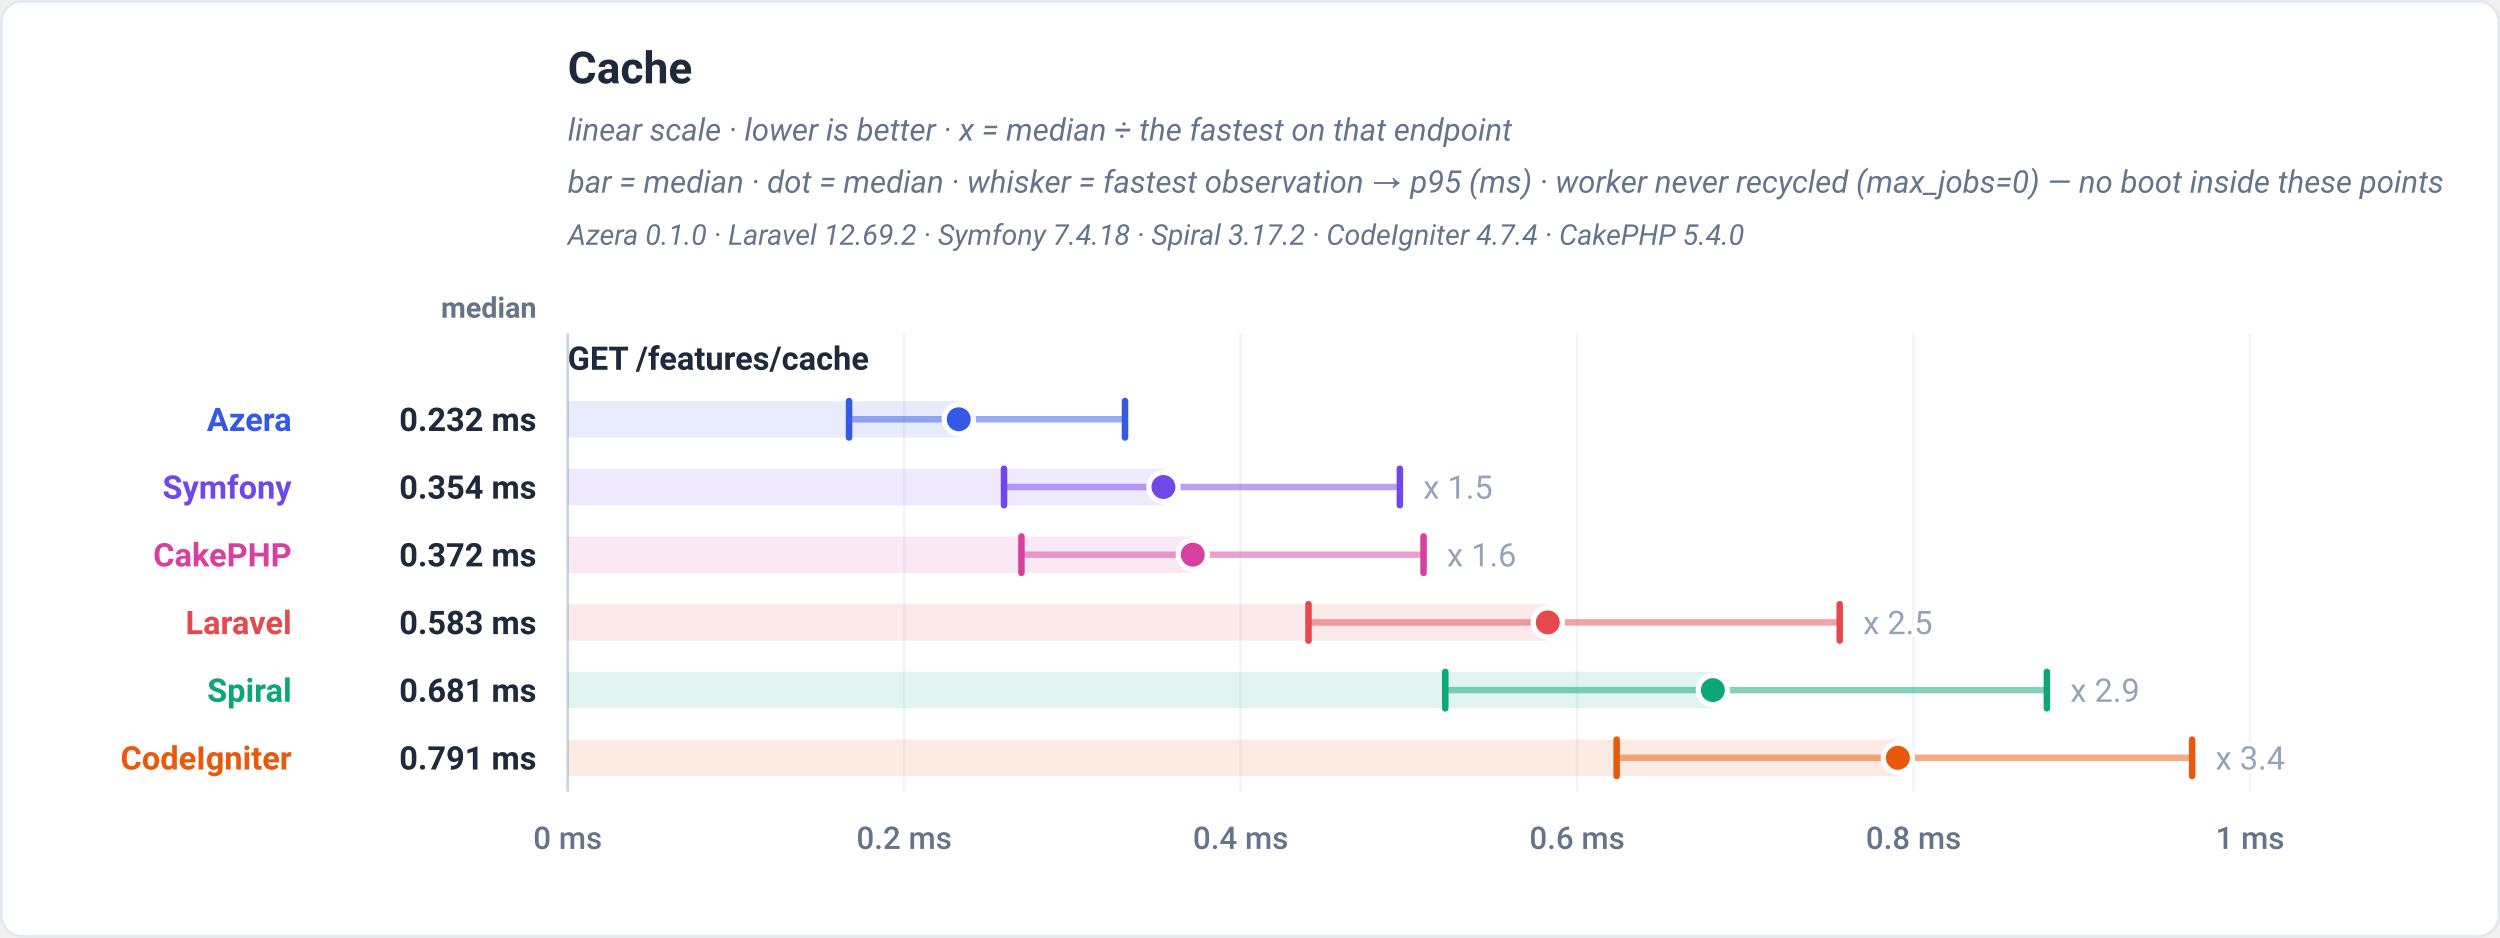
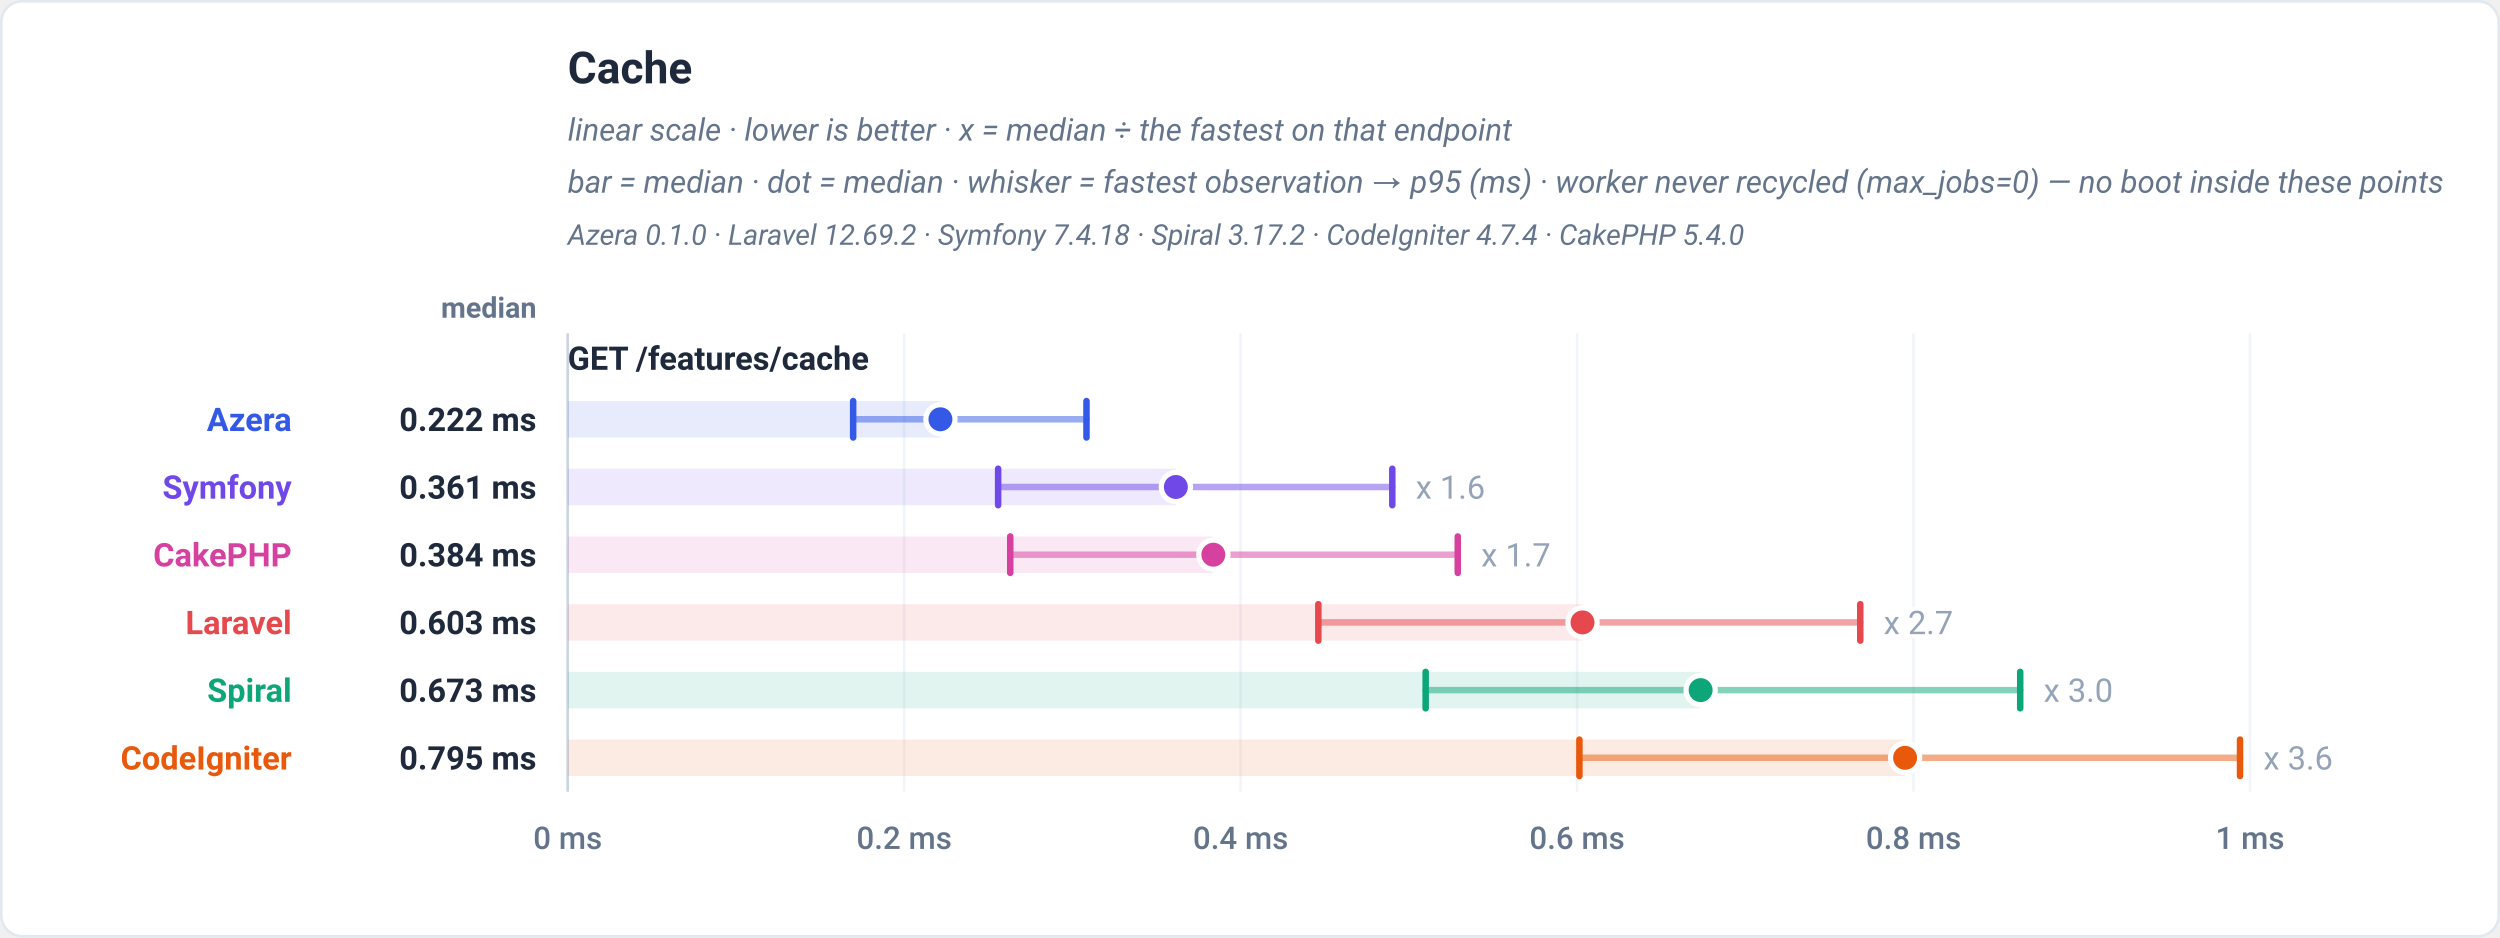
<svg xmlns="http://www.w3.org/2000/svg" viewBox="0 0 960 360" width="960" height="360" role="img" font-family="-apple-system,BlinkMacSystemFont,'Segoe UI',Roboto,Helvetica,Arial,sans-serif">
  <rect x="0.5" y="0.5" width="959" height="359" rx="8" fill="#ffffff" stroke="#e2e8f0" />
  <text x="218" y="32" font-family="-apple-system,BlinkMacSystemFont,'Segoe UI',Roboto,Helvetica,Arial,sans-serif" font-size="17" font-weight="700" fill="#1e293b" text-anchor="start">Cache</text>
  <text x="218" y="54" font-family="-apple-system,BlinkMacSystemFont,'Segoe UI',Roboto,Helvetica,Arial,sans-serif" font-size="12" font-weight="400" fill="#64748b" text-anchor="start" font-style="italic">linear scale · lower is better · x = median ÷ the fastest on that endpoint</text>
  <text x="218" y="74" font-family="-apple-system,BlinkMacSystemFont,'Segoe UI',Roboto,Helvetica,Arial,sans-serif" font-size="12" font-weight="400" fill="#64748b" text-anchor="start" font-style="italic">bar = median · dot = median · whisker = fastest observation → p95 (ms) · worker never recycled (max_jobs=0) — no boot inside these points</text>
  <text x="218" y="94" font-family="-apple-system,BlinkMacSystemFont,'Segoe UI',Roboto,Helvetica,Arial,sans-serif" font-size="11" font-weight="400" fill="#64748b" text-anchor="start" font-style="italic">Azera 0.1.0 · Laravel 12.69.2 · Symfony 7.4.18 · Spiral 3.17.2 · CodeIgniter 4.7.4 · CakePHP 5.4.0</text>
  <text x="206" y="122" font-family="-apple-system,BlinkMacSystemFont,'Segoe UI',Roboto,Helvetica,Arial,sans-serif" font-size="11" font-weight="600" fill="#64748b" text-anchor="end">median</text>
  <line x1="218" y1="128" x2="218" y2="304" stroke="#f1f5f9" stroke-width="1" />
  <text x="218" y="326" font-family="-apple-system,BlinkMacSystemFont,'Segoe UI',Roboto,Helvetica,Arial,sans-serif" font-size="12" font-weight="500" fill="#64748b" text-anchor="middle">0 ms</text>
  <line x1="347.2" y1="128" x2="347.2" y2="304" stroke="#f1f5f9" stroke-width="1" />
  <text x="347.2" y="326" font-family="-apple-system,BlinkMacSystemFont,'Segoe UI',Roboto,Helvetica,Arial,sans-serif" font-size="12" font-weight="500" fill="#64748b" text-anchor="middle">0.2 ms</text>
  <line x1="476.4" y1="128" x2="476.4" y2="304" stroke="#f1f5f9" stroke-width="1" />
  <text x="476.4" y="326" font-family="-apple-system,BlinkMacSystemFont,'Segoe UI',Roboto,Helvetica,Arial,sans-serif" font-size="12" font-weight="500" fill="#64748b" text-anchor="middle">0.4 ms</text>
  <line x1="605.6" y1="128" x2="605.6" y2="304" stroke="#f1f5f9" stroke-width="1" />
  <text x="605.6" y="326" font-family="-apple-system,BlinkMacSystemFont,'Segoe UI',Roboto,Helvetica,Arial,sans-serif" font-size="12" font-weight="500" fill="#64748b" text-anchor="middle">0.6 ms</text>
  <line x1="734.8" y1="128" x2="734.8" y2="304" stroke="#f1f5f9" stroke-width="1" />
  <text x="734.8" y="326" font-family="-apple-system,BlinkMacSystemFont,'Segoe UI',Roboto,Helvetica,Arial,sans-serif" font-size="12" font-weight="500" fill="#64748b" text-anchor="middle">0.8 ms</text>
  <line x1="864" y1="128" x2="864" y2="304" stroke="#f1f5f9" stroke-width="1" />
  <text x="864" y="326" font-family="-apple-system,BlinkMacSystemFont,'Segoe UI',Roboto,Helvetica,Arial,sans-serif" font-size="12" font-weight="500" fill="#64748b" text-anchor="middle">1 ms</text>
  <line x1="218" y1="128" x2="218" y2="304" stroke="#cbd5e1" stroke-width="1" />
  <text x="218" y="142" font-family="-apple-system,BlinkMacSystemFont,'Segoe UI',Roboto,Helvetica,Arial,sans-serif" font-size="12.5" font-weight="700" fill="#1e293b" text-anchor="start">GET /features/cache</text>
-   <rect x="218" y="154" width="150.16" height="14" fill="#3459e6" fill-opacity="0.12" />
-   <line x1="326.04" y1="161" x2="432" y2="161" stroke="#3459e6" stroke-width="2.5" stroke-linecap="round" opacity="0.5" />
-   <line x1="326.04" y1="154" x2="326.04" y2="168" stroke="#3459e6" stroke-width="2.5" stroke-linecap="round" />
-   <line x1="432" y1="154" x2="432" y2="168" stroke="#3459e6" stroke-width="2.5" stroke-linecap="round" />
-   <circle cx="368.16" cy="161" r="5.6" fill="#3459e6" stroke="#ffffff" stroke-width="2" />
+   <rect x="218" y="154" width="143.12" height="14" fill="#3459e6" fill-opacity="0.12" />
+   <line x1="327.61" y1="161" x2="417.21" y2="161" stroke="#3459e6" stroke-width="2.5" stroke-linecap="round" opacity="0.5" />
+   <line x1="327.61" y1="154" x2="327.61" y2="168" stroke="#3459e6" stroke-width="2.5" stroke-linecap="round" />
+   <line x1="417.21" y1="154" x2="417.21" y2="168" stroke="#3459e6" stroke-width="2.5" stroke-linecap="round" />
+   <circle cx="361.12" cy="161" r="5.6" fill="#3459e6" stroke="#ffffff" stroke-width="2" />
  <text x="112" y="165.5" font-family="-apple-system,BlinkMacSystemFont,'Segoe UI',Roboto,Helvetica,Arial,sans-serif" font-size="12.5" font-weight="700" fill="#3459e6" text-anchor="end">Azera</text>
-   <text x="206" y="165.5" font-family="-apple-system,BlinkMacSystemFont,'Segoe UI',Roboto,Helvetica,Arial,sans-serif" font-size="12.5" font-weight="700" fill="#1e293b" text-anchor="end">0.232 ms</text>
-   <rect x="218" y="180" width="228.76" height="14" fill="#7048e8" fill-opacity="0.12" />
-   <line x1="385.54" y1="187" x2="537.55" y2="187" stroke="#7048e8" stroke-width="2.5" stroke-linecap="round" opacity="0.5" />
-   <line x1="385.54" y1="180" x2="385.54" y2="194" stroke="#7048e8" stroke-width="2.5" stroke-linecap="round" />
-   <line x1="537.55" y1="180" x2="537.55" y2="194" stroke="#7048e8" stroke-width="2.5" stroke-linecap="round" />
-   <circle cx="446.76" cy="187" r="5.6" fill="#7048e8" stroke="#ffffff" stroke-width="2" />
-   <text x="546.55" y="191.5" font-family="-apple-system,BlinkMacSystemFont,'Segoe UI',Roboto,Helvetica,Arial,sans-serif" font-size="12.5" font-weight="400" fill="#94a3b8" text-anchor="start" stroke="#ffffff" stroke-width="3" paint-order="stroke" stroke-linejoin="round">x 1.5</text>
+   <text x="206" y="165.5" font-family="-apple-system,BlinkMacSystemFont,'Segoe UI',Roboto,Helvetica,Arial,sans-serif" font-size="12.5" font-weight="700" fill="#1e293b" text-anchor="end">0.222 ms</text>
+   <rect x="218" y="180" width="233.53" height="14" fill="#7048e8" fill-opacity="0.12" />
+   <line x1="383.28" y1="187" x2="534.64" y2="187" stroke="#7048e8" stroke-width="2.5" stroke-linecap="round" opacity="0.5" />
+   <line x1="383.28" y1="180" x2="383.28" y2="194" stroke="#7048e8" stroke-width="2.5" stroke-linecap="round" />
+   <line x1="534.64" y1="180" x2="534.64" y2="194" stroke="#7048e8" stroke-width="2.5" stroke-linecap="round" />
+   <circle cx="451.53" cy="187" r="5.6" fill="#7048e8" stroke="#ffffff" stroke-width="2" />
+   <text x="543.64" y="191.5" font-family="-apple-system,BlinkMacSystemFont,'Segoe UI',Roboto,Helvetica,Arial,sans-serif" font-size="12.5" font-weight="400" fill="#94a3b8" text-anchor="start" stroke="#ffffff" stroke-width="3" paint-order="stroke" stroke-linejoin="round">x 1.6</text>
  <text x="112" y="191.5" font-family="-apple-system,BlinkMacSystemFont,'Segoe UI',Roboto,Helvetica,Arial,sans-serif" font-size="12.5" font-weight="700" fill="#7048e8" text-anchor="end">Symfony</text>
-   <text x="206" y="191.5" font-family="-apple-system,BlinkMacSystemFont,'Segoe UI',Roboto,Helvetica,Arial,sans-serif" font-size="12.5" font-weight="700" fill="#1e293b" text-anchor="end">0.354 ms</text>
-   <rect x="218" y="206" width="240.03" height="14" fill="#d6409f" fill-opacity="0.12" />
-   <line x1="392.23" y1="213" x2="546.64" y2="213" stroke="#d6409f" stroke-width="2.5" stroke-linecap="round" opacity="0.5" />
-   <line x1="392.23" y1="206" x2="392.23" y2="220" stroke="#d6409f" stroke-width="2.5" stroke-linecap="round" />
-   <line x1="546.64" y1="206" x2="546.64" y2="220" stroke="#d6409f" stroke-width="2.5" stroke-linecap="round" />
-   <circle cx="458.03" cy="213" r="5.6" fill="#d6409f" stroke="#ffffff" stroke-width="2" />
-   <text x="555.64" y="217.5" font-family="-apple-system,BlinkMacSystemFont,'Segoe UI',Roboto,Helvetica,Arial,sans-serif" font-size="12.5" font-weight="400" fill="#94a3b8" text-anchor="start" stroke="#ffffff" stroke-width="3" paint-order="stroke" stroke-linejoin="round">x 1.6</text>
+   <text x="206" y="191.5" font-family="-apple-system,BlinkMacSystemFont,'Segoe UI',Roboto,Helvetica,Arial,sans-serif" font-size="12.5" font-weight="700" fill="#1e293b" text-anchor="end">0.361 ms</text>
+   <rect x="218" y="206" width="247.92" height="14" fill="#d6409f" fill-opacity="0.12" />
+   <line x1="387.93" y1="213" x2="559.78" y2="213" stroke="#d6409f" stroke-width="2.5" stroke-linecap="round" opacity="0.5" />
+   <line x1="387.93" y1="206" x2="387.93" y2="220" stroke="#d6409f" stroke-width="2.5" stroke-linecap="round" />
+   <line x1="559.78" y1="206" x2="559.78" y2="220" stroke="#d6409f" stroke-width="2.5" stroke-linecap="round" />
+   <circle cx="465.92" cy="213" r="5.6" fill="#d6409f" stroke="#ffffff" stroke-width="2" />
+   <text x="568.78" y="217.5" font-family="-apple-system,BlinkMacSystemFont,'Segoe UI',Roboto,Helvetica,Arial,sans-serif" font-size="12.5" font-weight="400" fill="#94a3b8" text-anchor="start" stroke="#ffffff" stroke-width="3" paint-order="stroke" stroke-linejoin="round">x 1.7</text>
  <text x="112" y="217.5" font-family="-apple-system,BlinkMacSystemFont,'Segoe UI',Roboto,Helvetica,Arial,sans-serif" font-size="12.5" font-weight="700" fill="#d6409f" text-anchor="end">CakePHP</text>
-   <text x="206" y="217.5" font-family="-apple-system,BlinkMacSystemFont,'Segoe UI',Roboto,Helvetica,Arial,sans-serif" font-size="12.5" font-weight="700" fill="#1e293b" text-anchor="end">0.372 ms</text>
-   <rect x="218" y="232" width="376.34" height="14" fill="#e5484d" fill-opacity="0.12" />
-   <line x1="502.47" y1="239" x2="706.45" y2="239" stroke="#e5484d" stroke-width="2.5" stroke-linecap="round" opacity="0.5" />
-   <line x1="502.47" y1="232" x2="502.47" y2="246" stroke="#e5484d" stroke-width="2.5" stroke-linecap="round" />
-   <line x1="706.45" y1="232" x2="706.45" y2="246" stroke="#e5484d" stroke-width="2.5" stroke-linecap="round" />
-   <circle cx="594.34" cy="239" r="5.6" fill="#e5484d" stroke="#ffffff" stroke-width="2" />
-   <text x="715.45" y="243.5" font-family="-apple-system,BlinkMacSystemFont,'Segoe UI',Roboto,Helvetica,Arial,sans-serif" font-size="12.5" font-weight="400" fill="#94a3b8" text-anchor="start" stroke="#ffffff" stroke-width="3" paint-order="stroke" stroke-linejoin="round">x 2.5</text>
+   <text x="206" y="217.5" font-family="-apple-system,BlinkMacSystemFont,'Segoe UI',Roboto,Helvetica,Arial,sans-serif" font-size="12.5" font-weight="700" fill="#1e293b" text-anchor="end">0.384 ms</text>
+   <rect x="218" y="232" width="389.68" height="14" fill="#e5484d" fill-opacity="0.12" />
+   <line x1="506.24" y1="239" x2="714.34" y2="239" stroke="#e5484d" stroke-width="2.5" stroke-linecap="round" opacity="0.5" />
+   <line x1="506.24" y1="232" x2="506.24" y2="246" stroke="#e5484d" stroke-width="2.5" stroke-linecap="round" />
+   <line x1="714.34" y1="232" x2="714.34" y2="246" stroke="#e5484d" stroke-width="2.5" stroke-linecap="round" />
+   <circle cx="607.68" cy="239" r="5.6" fill="#e5484d" stroke="#ffffff" stroke-width="2" />
+   <text x="723.34" y="243.5" font-family="-apple-system,BlinkMacSystemFont,'Segoe UI',Roboto,Helvetica,Arial,sans-serif" font-size="12.5" font-weight="400" fill="#94a3b8" text-anchor="start" stroke="#ffffff" stroke-width="3" paint-order="stroke" stroke-linejoin="round">x 2.7</text>
  <text x="112" y="243.5" font-family="-apple-system,BlinkMacSystemFont,'Segoe UI',Roboto,Helvetica,Arial,sans-serif" font-size="12.5" font-weight="700" fill="#e5484d" text-anchor="end">Laravel</text>
-   <text x="206" y="243.5" font-family="-apple-system,BlinkMacSystemFont,'Segoe UI',Roboto,Helvetica,Arial,sans-serif" font-size="12.5" font-weight="700" fill="#1e293b" text-anchor="end">0.583 ms</text>
-   <rect x="218" y="258" width="439.74" height="14" fill="#0ca678" fill-opacity="0.12" />
-   <line x1="554.98" y1="265" x2="786" y2="265" stroke="#0ca678" stroke-width="2.5" stroke-linecap="round" opacity="0.5" />
-   <line x1="554.98" y1="258" x2="554.98" y2="272" stroke="#0ca678" stroke-width="2.5" stroke-linecap="round" />
-   <line x1="786" y1="258" x2="786" y2="272" stroke="#0ca678" stroke-width="2.5" stroke-linecap="round" />
-   <circle cx="657.74" cy="265" r="5.6" fill="#0ca678" stroke="#ffffff" stroke-width="2" />
-   <text x="795" y="269.5" font-family="-apple-system,BlinkMacSystemFont,'Segoe UI',Roboto,Helvetica,Arial,sans-serif" font-size="12.5" font-weight="400" fill="#94a3b8" text-anchor="start" stroke="#ffffff" stroke-width="3" paint-order="stroke" stroke-linejoin="round">x 2.9</text>
+   <text x="206" y="243.5" font-family="-apple-system,BlinkMacSystemFont,'Segoe UI',Roboto,Helvetica,Arial,sans-serif" font-size="12.5" font-weight="700" fill="#1e293b" text-anchor="end">0.603 ms</text>
+   <rect x="218" y="258" width="435.04" height="14" fill="#0ca678" fill-opacity="0.12" />
+   <line x1="547.45" y1="265" x2="775.76" y2="265" stroke="#0ca678" stroke-width="2.5" stroke-linecap="round" opacity="0.5" />
+   <line x1="547.45" y1="258" x2="547.45" y2="272" stroke="#0ca678" stroke-width="2.5" stroke-linecap="round" />
+   <line x1="775.76" y1="258" x2="775.76" y2="272" stroke="#0ca678" stroke-width="2.5" stroke-linecap="round" />
+   <circle cx="653.04" cy="265" r="5.6" fill="#0ca678" stroke="#ffffff" stroke-width="2" />
+   <text x="784.76" y="269.5" font-family="-apple-system,BlinkMacSystemFont,'Segoe UI',Roboto,Helvetica,Arial,sans-serif" font-size="12.5" font-weight="400" fill="#94a3b8" text-anchor="start" stroke="#ffffff" stroke-width="3" paint-order="stroke" stroke-linejoin="round">x 3.0</text>
  <text x="112" y="269.5" font-family="-apple-system,BlinkMacSystemFont,'Segoe UI',Roboto,Helvetica,Arial,sans-serif" font-size="12.5" font-weight="700" fill="#0ca678" text-anchor="end">Spiral</text>
-   <text x="206" y="269.5" font-family="-apple-system,BlinkMacSystemFont,'Segoe UI',Roboto,Helvetica,Arial,sans-serif" font-size="12.5" font-weight="700" fill="#1e293b" text-anchor="end">0.681 ms</text>
-   <rect x="218" y="284" width="510.78" height="14" fill="#e8590c" fill-opacity="0.12" />
-   <line x1="620.8" y1="291" x2="841.78" y2="291" stroke="#e8590c" stroke-width="2.5" stroke-linecap="round" opacity="0.5" />
-   <line x1="620.8" y1="284" x2="620.8" y2="298" stroke="#e8590c" stroke-width="2.5" stroke-linecap="round" />
-   <line x1="841.78" y1="284" x2="841.78" y2="298" stroke="#e8590c" stroke-width="2.5" stroke-linecap="round" />
-   <circle cx="728.78" cy="291" r="5.6" fill="#e8590c" stroke="#ffffff" stroke-width="2" />
-   <text x="850.78" y="295.5" font-family="-apple-system,BlinkMacSystemFont,'Segoe UI',Roboto,Helvetica,Arial,sans-serif" font-size="12.5" font-weight="400" fill="#94a3b8" text-anchor="start" stroke="#ffffff" stroke-width="3" paint-order="stroke" stroke-linejoin="round">x 3.4</text>
+   <text x="206" y="269.5" font-family="-apple-system,BlinkMacSystemFont,'Segoe UI',Roboto,Helvetica,Arial,sans-serif" font-size="12.5" font-weight="700" fill="#1e293b" text-anchor="end">0.673 ms</text>
+   <rect x="218" y="284" width="513.55" height="14" fill="#e8590c" fill-opacity="0.12" />
+   <line x1="606.49" y1="291" x2="860.17" y2="291" stroke="#e8590c" stroke-width="2.5" stroke-linecap="round" opacity="0.5" />
+   <line x1="606.49" y1="284" x2="606.49" y2="298" stroke="#e8590c" stroke-width="2.5" stroke-linecap="round" />
+   <line x1="860.17" y1="284" x2="860.17" y2="298" stroke="#e8590c" stroke-width="2.5" stroke-linecap="round" />
+   <circle cx="731.55" cy="291" r="5.6" fill="#e8590c" stroke="#ffffff" stroke-width="2" />
+   <text x="869.17" y="295.5" font-family="-apple-system,BlinkMacSystemFont,'Segoe UI',Roboto,Helvetica,Arial,sans-serif" font-size="12.5" font-weight="400" fill="#94a3b8" text-anchor="start" stroke="#ffffff" stroke-width="3" paint-order="stroke" stroke-linejoin="round">x 3.6</text>
  <text x="112" y="295.5" font-family="-apple-system,BlinkMacSystemFont,'Segoe UI',Roboto,Helvetica,Arial,sans-serif" font-size="12.5" font-weight="700" fill="#e8590c" text-anchor="end">CodeIgniter</text>
-   <text x="206" y="295.5" font-family="-apple-system,BlinkMacSystemFont,'Segoe UI',Roboto,Helvetica,Arial,sans-serif" font-size="12.5" font-weight="700" fill="#1e293b" text-anchor="end">0.791 ms</text>
+   <text x="206" y="295.5" font-family="-apple-system,BlinkMacSystemFont,'Segoe UI',Roboto,Helvetica,Arial,sans-serif" font-size="12.5" font-weight="700" fill="#1e293b" text-anchor="end">0.795 ms</text>
</svg>
